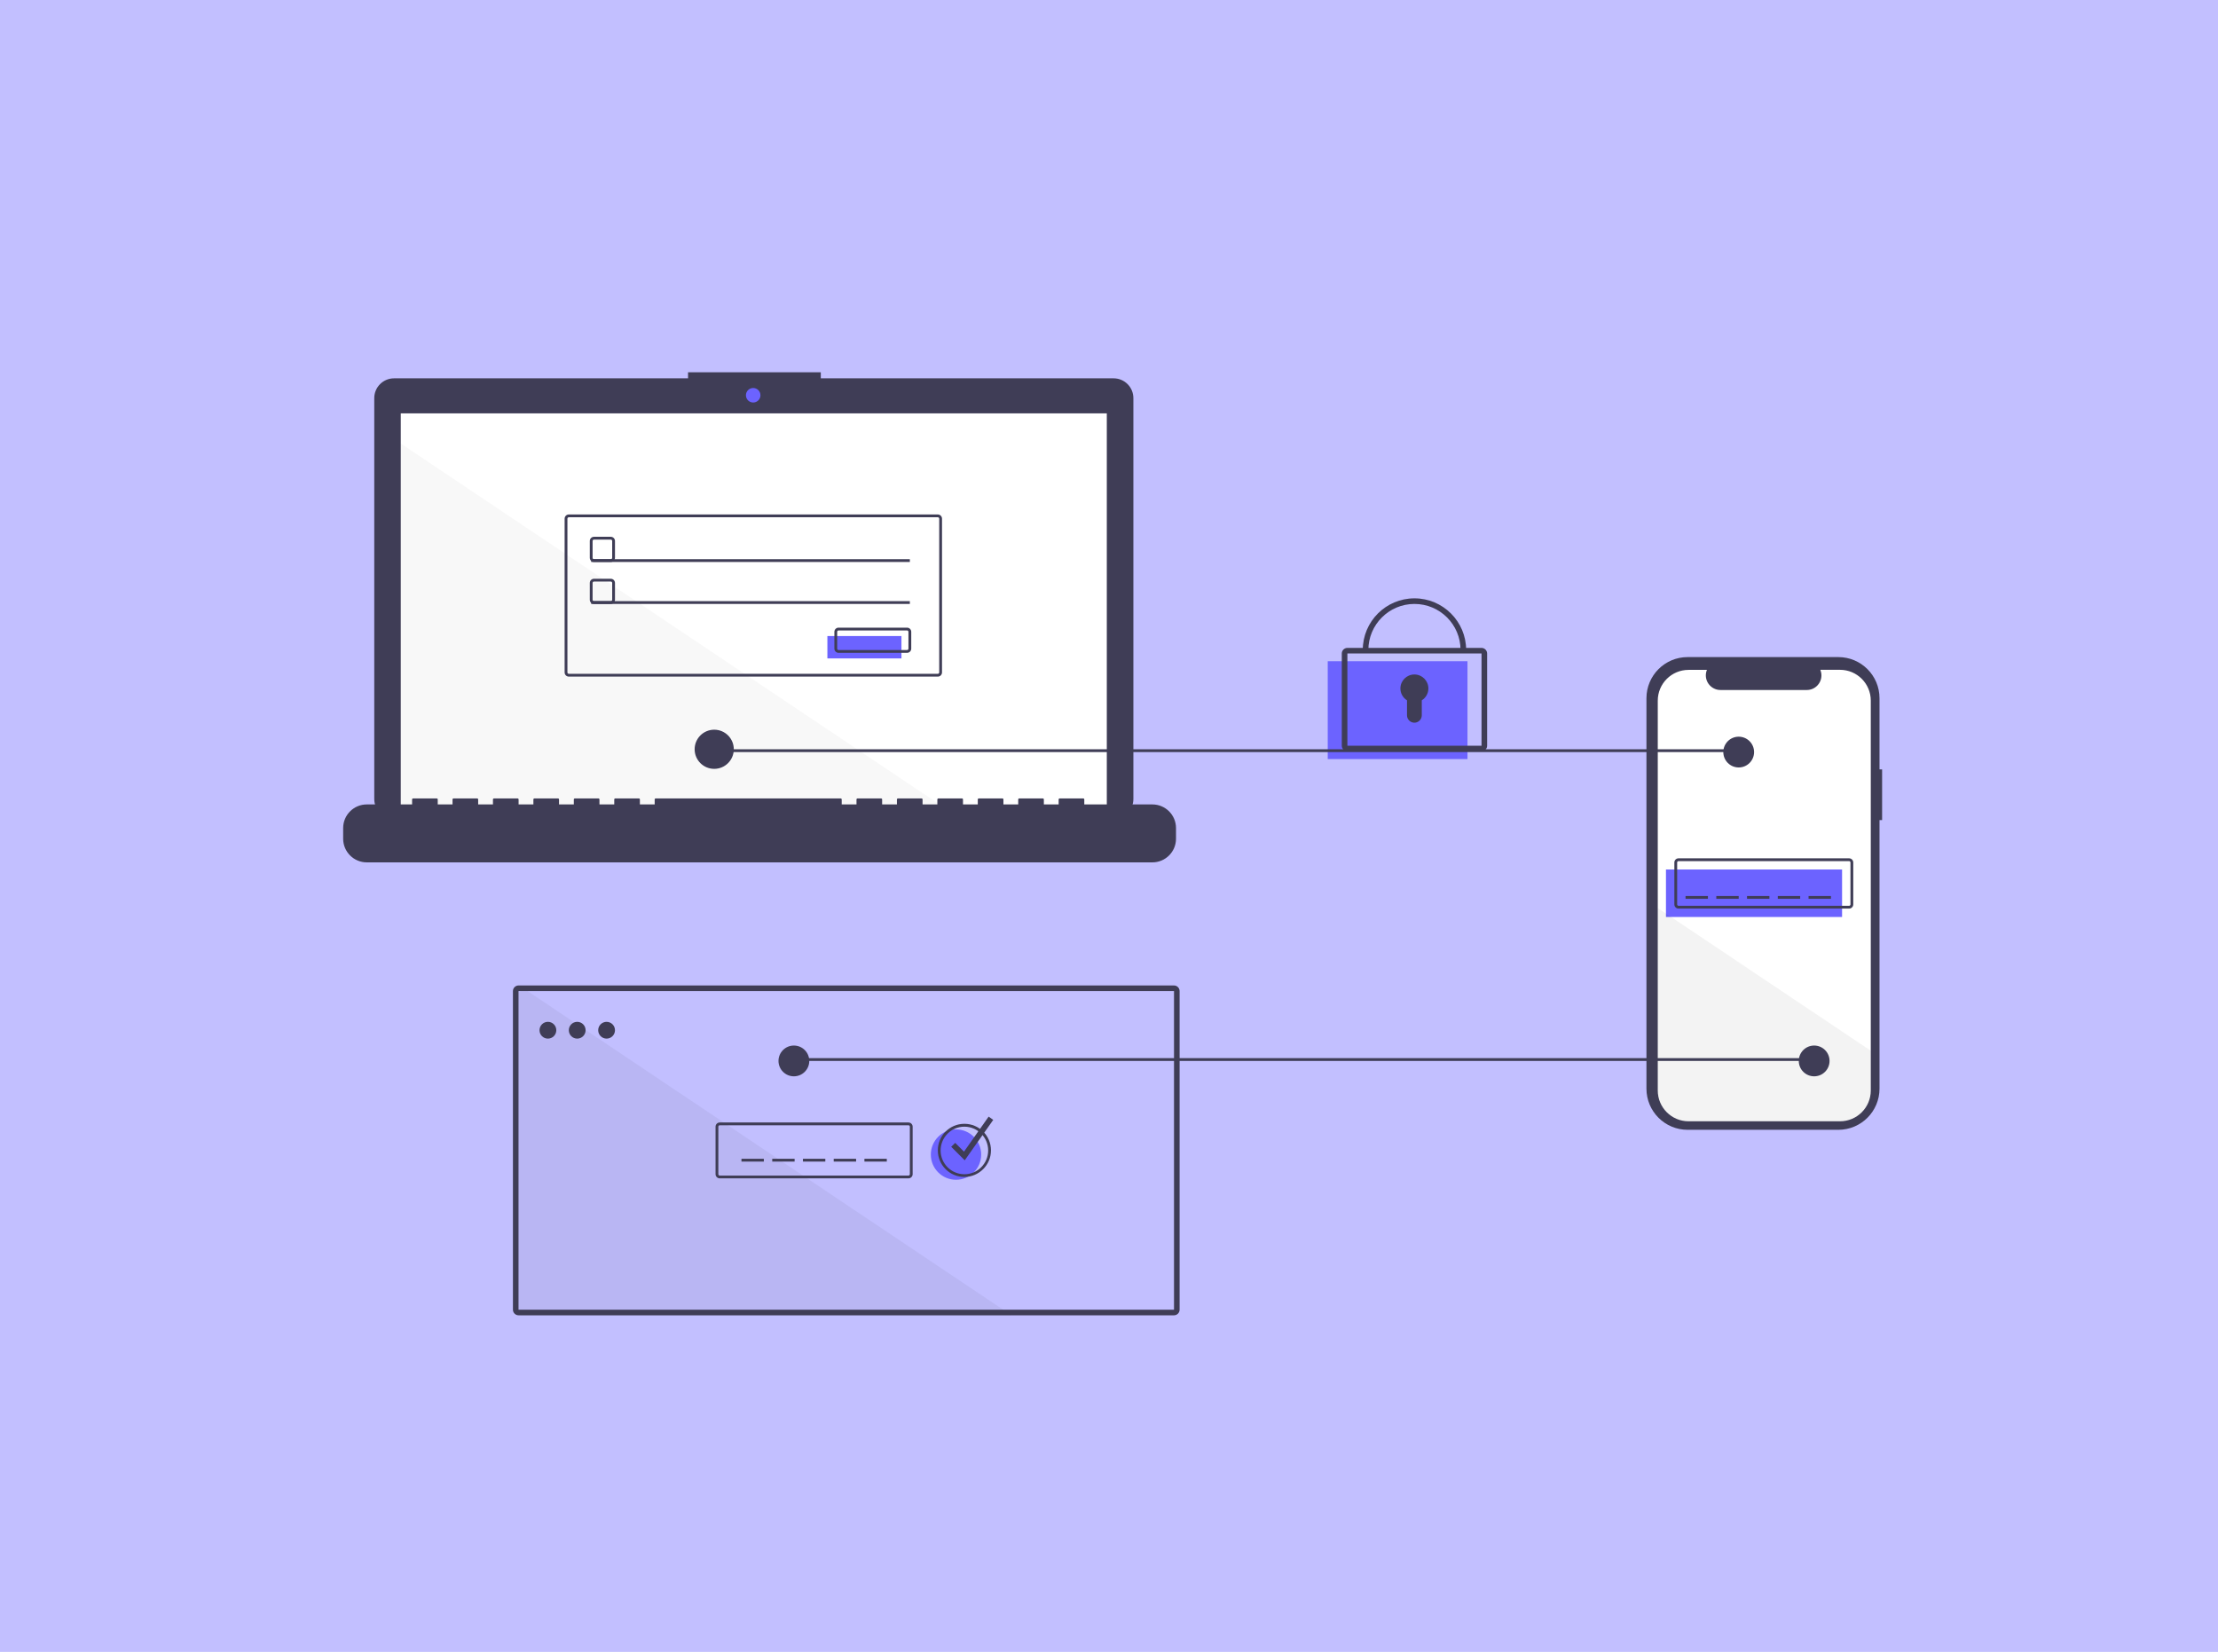
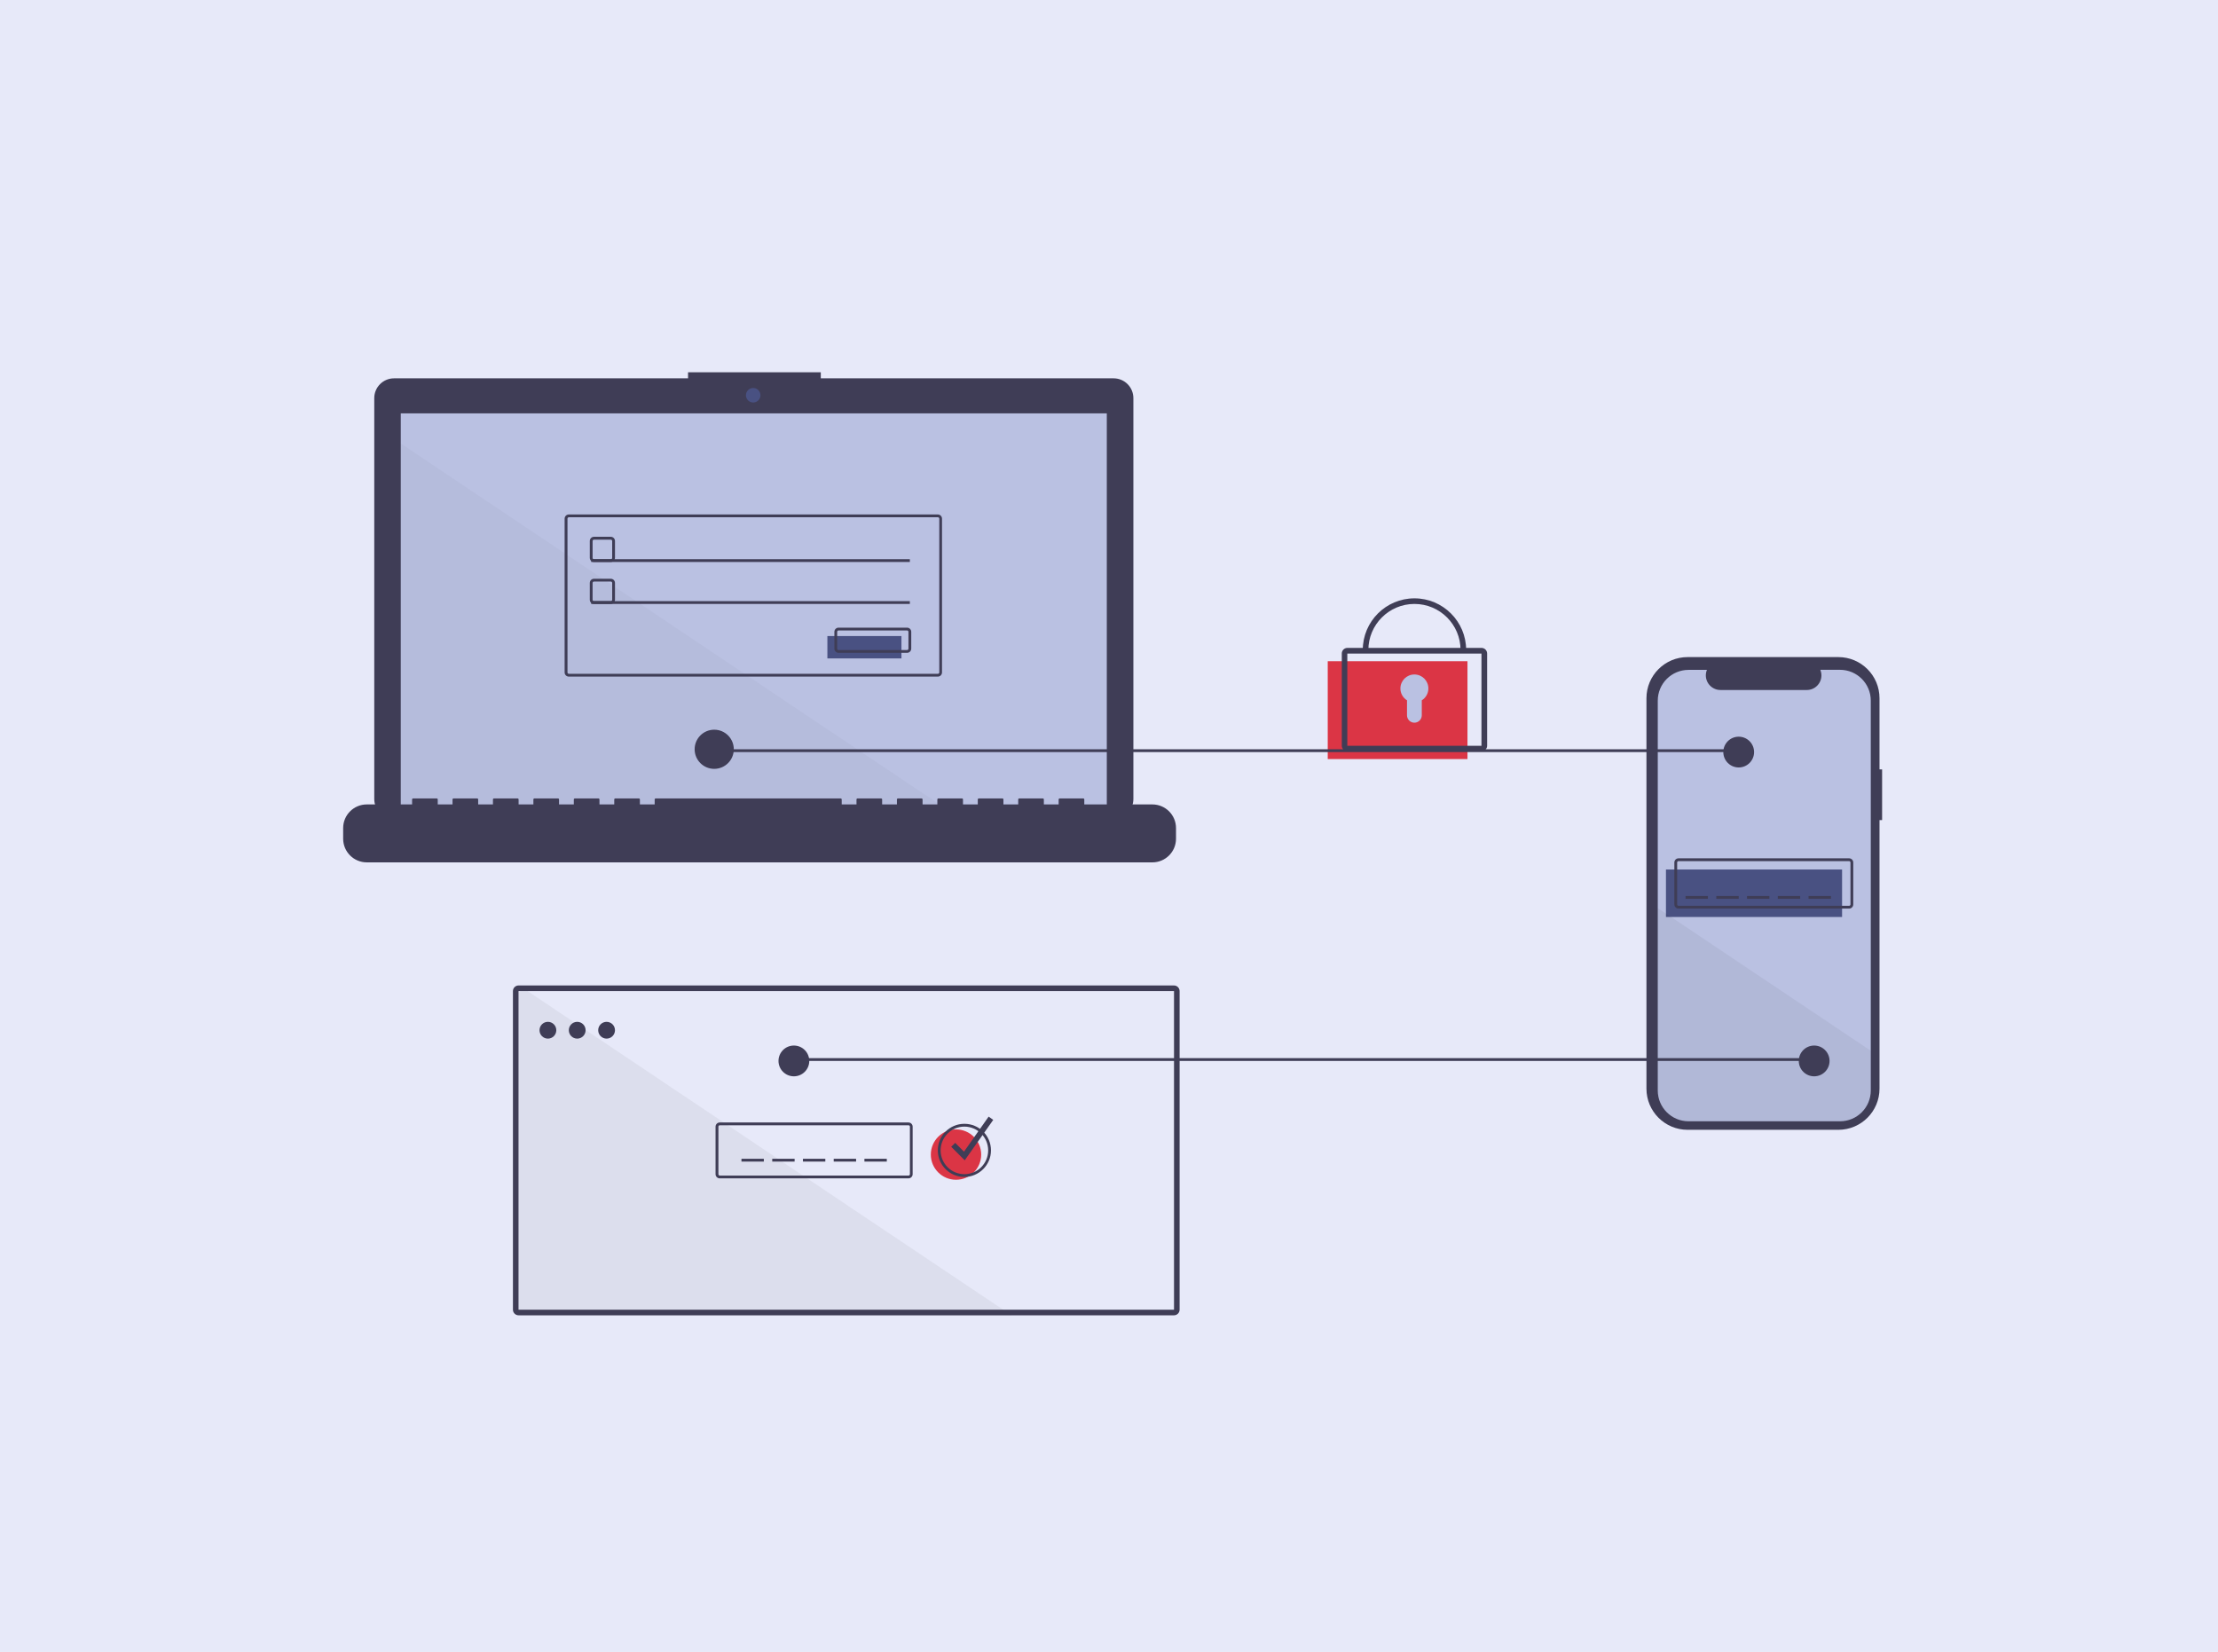
- <svg xmlns="http://www.w3.org/2000/svg" id="Layer_1" viewBox="0 0 333 248">
+ <svg xmlns="http://www.w3.org/2000/svg" id="Layer_1" data-name="Layer 1" viewBox="0 0 333 248">
  <defs>
-     <style>.cls-1{opacity:.05;}.cls-1,.cls-2,.cls-3,.cls-4,.cls-5,.cls-6{stroke-width:0px;}.cls-1,.cls-6{isolation:isolate;}.cls-2{fill:#c2bfff;}.cls-3{fill:#6c63ff;}.cls-4{fill:#fff;}.cls-5{fill:#3f3d56;}.cls-6{opacity:.03;}</style>
+     <style>
+       .cls-1 {
+         opacity: .03;
+       }
+ 
+       .cls-1, .cls-2 {
+         isolation: isolate;
+       }
+ 
+       .cls-1, .cls-2, .cls-3, .cls-4, .cls-5, .cls-6, .cls-7 {
+         stroke-width: 0px;
+       }
+ 
+       .cls-2 {
+         opacity: .05;
+       }
+ 
+       .cls-3 {
+         fill: #495182;
+       }
+ 
+       .cls-4 {
+         fill: #3f3d56;
+       }
+ 
+       .cls-5 {
+         fill: #db3545;
+       }
+ 
+       .cls-6 {
+         fill: #bac1e2;
+       }
+ 
+       .cls-7 {
+         fill: #e7e9f9;
+       }
+     </style>
  </defs>
-   <rect class="cls-2" width="333" height="248" />
-   <path class="cls-5" d="m282.57,115.51h-.39v-10.68c0-3.42-2.77-6.18-6.18-6.18h-22.63c-3.42,0-6.18,2.77-6.18,6.18h0v58.61c0,3.42,2.77,6.18,6.18,6.18h22.63c3.42,0,6.18-2.77,6.18-6.18h0v-40.32h.39v-7.6Z" />
-   <path class="cls-4" d="m280.87,105.19v58.53c0,2.55-2.07,4.62-4.62,4.62h-22.74c-2.55,0-4.62-2.07-4.62-4.62h0v-58.53c0-2.55,2.07-4.62,4.62-4.62h2.76c-.46,1.12.08,2.4,1.21,2.86.26.11.54.16.82.16h12.97c1.21,0,2.19-.98,2.19-2.19,0-.29-.06-.57-.16-.84h2.95c2.55,0,4.62,2.07,4.62,4.62Z" />
-   <rect class="cls-3" x="250.12" y="130.54" width="26.44" height="7.13" />
-   <path class="cls-5" d="m277.61,136.41h-25.6c-.35,0-.63-.28-.63-.63v-6.29c0-.35.28-.63.63-.63h25.6c.35,0,.63.28.63.63v6.29c0,.35-.28.63-.63.63Zm-25.6-7.13c-.12,0-.21.09-.21.21v6.29c0,.12.09.21.21.21h25.6c.12,0,.21-.09.21-.21v-6.29c0-.12-.09-.21-.21-.21h-25.6Z" />
-   <rect class="cls-5" x="253.06" y="134.52" width="3.36" height=".42" />
-   <rect class="cls-5" x="257.68" y="134.52" width="3.36" height=".42" />
-   <rect class="cls-5" x="262.29" y="134.52" width="3.36" height=".42" />
-   <rect class="cls-5" x="266.91" y="134.52" width="3.36" height=".42" />
-   <rect class="cls-5" x="271.53" y="134.52" width="3.36" height=".42" />
-   <path class="cls-1" d="m280.87,157.76v5.95c0,2.55-2.07,4.62-4.62,4.62h-22.74c-2.55,0-4.62-2.07-4.62-4.62h0v-27.38l31.98,21.42Z" />
-   <path class="cls-1" d="m151.87,197.47h-73.6c-.23,0-.42-.19-.42-.42v-47.84c0-.23.19-.42.42-.42h.93l72.67,48.68Z" />
-   <rect class="cls-5" x="118.56" y="158.86" width="153.81" height=".42" />
-   <path class="cls-5" d="m167.19,56.8h-43.96v-.91h-19.93v.91h-44.14c-1.64,0-2.97,1.33-2.97,2.97h0v60.19c0,1.64,1.33,2.97,2.97,2.97h108.03c1.64,0,2.97-1.33,2.97-2.97v-60.19c0-1.64-1.33-2.97-2.97-2.97h0Z" />
-   <rect class="cls-4" x="60.17" y="62.06" width="106" height="59.8" />
-   <circle class="cls-3" cx="113.08" cy="59.34" r="1.09" />
-   <path class="cls-5" d="m91.7,84.37h-2.52c-.35,0-.63-.28-.63-.63v-2.52c0-.35.28-.63.63-.63h2.52c.35,0,.63.28.63.63v2.52c0,.35-.28.63-.63.63Zm-2.52-3.36c-.12,0-.21.09-.21.21v2.52c0,.12.09.21.21.21h2.52c.12,0,.21-.09.21-.21v-2.52c0-.12-.09-.21-.21-.21h-2.52Z" />
-   <rect class="cls-5" x="88.76" y="83.95" width="47.84" height=".42" />
-   <rect class="cls-3" x="124.22" y="95.49" width="11.12" height="3.36" />
-   <path class="cls-5" d="m136.18,98.01h-10.28c-.35,0-.63-.28-.63-.63v-2.52c0-.35.28-.63.63-.63h10.28c.35,0,.63.28.63.63v2.52c0,.35-.28.63-.63.63Zm-10.28-3.36c-.12,0-.21.09-.21.21v2.52c0,.12.09.21.21.21h10.28c.12,0,.21-.09.21-.21v-2.52c0-.12-.09-.21-.21-.21h-10.28Z" />
-   <rect class="cls-3" x="199.34" y="99.27" width="20.98" height="14.69" />
-   <path class="cls-5" d="m222.43,112.8h-20.14c-.46,0-.84-.38-.84-.84v-13.85c0-.46.38-.84.84-.84h20.14c.46,0,.84.38.84.84v13.85c0,.46-.38.84-.84.84Zm-20.14-14.69v13.85h20.14v-13.85h-20.14Z" />
-   <path class="cls-5" d="m220.12,97.59h-.84c0-3.82-3.1-6.92-6.92-6.92s-6.92,3.1-6.92,6.92h-.84c0-4.29,3.48-7.76,7.76-7.76s7.76,3.48,7.76,7.76Z" />
-   <path class="cls-5" d="m214.45,103.36c0-1.16-.94-2.1-2.1-2.1-1.16,0-2.1.94-2.1,2.1,0,.72.37,1.4.99,1.78v2.25c0,.61.5,1.11,1.11,1.11h0c.61,0,1.11-.5,1.11-1.11h0v-2.25c.61-.38.99-1.05.99-1.78Z" />
-   <rect class="cls-5" x="111.32" y="173.97" width="3.36" height=".42" />
-   <rect class="cls-5" x="115.94" y="173.97" width="3.36" height=".42" />
-   <rect class="cls-5" x="120.55" y="173.97" width="3.36" height=".42" />
-   <rect class="cls-5" x="125.17" y="173.97" width="3.36" height=".42" />
-   <rect class="cls-5" x="129.78" y="173.97" width="3.36" height=".42" />
-   <path class="cls-5" d="m176.26,197.47h-98.41c-.46,0-.84-.38-.84-.84v-47.84c0-.46.38-.84.84-.84h98.41c.46,0,.84.38.84.84v47.84c0,.46-.38.84-.84.84Zm-98.41-48.68v47.84h98.41v-47.84h-98.41Z" />
-   <circle class="cls-5" cx="82.26" cy="154.67" r="1.26" />
-   <circle class="cls-5" cx="86.66" cy="154.67" r="1.26" />
-   <circle class="cls-5" cx="91.07" cy="154.67" r="1.26" />
-   <path class="cls-5" d="m136.39,176.91h-28.33c-.35,0-.63-.28-.63-.63v-7.13c0-.35.28-.63.63-.63h28.33c.35,0,.63.28.63.63v7.13c0,.35-.28.63-.63.63Zm-28.33-7.97c-.12,0-.21.09-.21.21v7.13c0,.12.09.21.21.21h28.33c.12,0,.21-.09.21-.21v-7.13c0-.12-.09-.21-.21-.21h-28.33Z" />
-   <circle class="cls-3" cx="143.53" cy="173.34" r="3.78" />
-   <path class="cls-5" d="m144.79,176.7c-2.2,0-3.99-1.78-3.99-3.99s1.78-3.99,3.99-3.99,3.99,1.78,3.99,3.99h0c0,2.2-1.79,3.98-3.99,3.99Zm0-7.55c-1.97,0-3.57,1.6-3.57,3.57s1.6,3.57,3.57,3.57,3.57-1.6,3.57-3.57c0-1.97-1.6-3.56-3.57-3.57Z" />
-   <polygon class="cls-5" points="144.84 174.2 142.81 172.17 143.41 171.58 144.73 172.9 148.43 167.64 149.12 168.13 144.84 174.2" />
-   <polygon class="cls-6" points="142.67 121.85 60.17 121.85 60.17 66.59 142.67 121.85" />
-   <path class="cls-5" d="m173.14,120.77h-10.35v-.75c0-.08-.07-.15-.15-.15h-3.55c-.08,0-.15.07-.15.15h0v.75h-2.22v-.75c0-.08-.07-.15-.15-.15h-3.55c-.08,0-.15.07-.15.15h0v.75h-2.22v-.75c0-.08-.07-.15-.15-.15h-3.55c-.08,0-.15.07-.15.15h0v.75h-2.22v-.75c0-.08-.07-.15-.15-.15h-3.55c-.08,0-.15.07-.15.15h0v.75h-2.22v-.75c0-.08-.07-.15-.15-.15h-3.55c-.08,0-.15.07-.15.15h0v.75h-2.22v-.75c0-.08-.07-.15-.15-.15h-3.55c-.08,0-.15.07-.15.15h0v.75h-2.22v-.75c0-.08-.07-.15-.15-.15h-27.78c-.08,0-.15.07-.15.15h0v.75h-2.22v-.75c0-.08-.07-.15-.15-.15h-3.55c-.08,0-.15.07-.15.15h0v.75h-2.22v-.75c0-.08-.07-.15-.15-.15h-3.55c-.08,0-.15.07-.15.15h0v.75h-2.22v-.75c0-.08-.07-.15-.15-.15h-3.55c-.08,0-.15.07-.15.15h0v.75h-2.22v-.75c0-.08-.07-.15-.15-.15h-3.55c-.08,0-.15.07-.15.15h0v.75h-2.22v-.75c0-.08-.07-.15-.15-.15h-3.55c-.08,0-.15.07-.15.15h0v.75h-2.22v-.75c0-.08-.07-.15-.15-.15h-3.55c-.08,0-.15.07-.15.15h0v.75h-6.8c-1.96,0-3.55,1.59-3.55,3.55v1.6c0,1.96,1.59,3.55,3.55,3.55h117.94c1.96,0,3.55-1.59,3.55-3.55v-1.6c0-1.96-1.59-3.55-3.55-3.55h0Z" />
-   <path class="cls-5" d="m140.8,101.58h-55.4c-.35,0-.63-.28-.63-.63v-23.08c0-.35.28-.63.63-.63h55.4c.35,0,.63.28.63.63v23.08c0,.35-.28.63-.63.63Zm-55.4-23.92c-.12,0-.21.09-.21.21v23.08c0,.12.09.21.21.21h55.4c.12,0,.21-.09.21-.21v-23.08c0-.12-.09-.21-.21-.21h-55.4Z" />
-   <path class="cls-5" d="m91.7,90.67h-2.52c-.35,0-.63-.28-.63-.63v-2.52c0-.35.28-.63.63-.63h2.52c.35,0,.63.28.63.63v2.52c0,.35-.28.63-.63.63Zm-2.52-3.36c-.12,0-.21.09-.21.21v2.52c0,.12.09.21.21.21h2.52c.12,0,.21-.09.21-.21v-2.52c0-.12-.09-.21-.21-.21h-2.52Z" />
-   <rect class="cls-5" x="88.76" y="90.25" width="47.84" height=".42" />
-   <rect class="cls-5" x="107.23" y="112.49" width="153.81" height=".42" />
-   <circle class="cls-5" cx="107.23" cy="112.49" r="2.94" />
-   <circle class="cls-5" cx="261.04" cy="112.91" r="2.31" />
-   <circle class="cls-5" cx="272.37" cy="159.28" r="2.31" />
-   <circle class="cls-5" cx="119.19" cy="159.28" r="2.31" />
+   <rect class="cls-7" width="333" height="248" />
+   <g>
+     <path class="cls-4" d="M282.57,115.51h-.39v-10.68c0-3.42-2.77-6.18-6.18-6.18h-22.63c-3.42,0-6.18,2.77-6.18,6.18h0v58.61c0,3.42,2.77,6.18,6.18,6.18h22.63c3.42,0,6.18-2.77,6.18-6.18h0v-40.32h.39v-7.6Z" />
+     <path class="cls-6" d="M280.87,105.19v58.53c0,2.55-2.07,4.62-4.62,4.62h-22.74c-2.55,0-4.62-2.07-4.62-4.62h0v-58.53c0-2.55,2.07-4.62,4.62-4.62h2.76c-.46,1.12.08,2.4,1.21,2.86.26.11.54.16.82.16h12.97c1.21,0,2.19-.98,2.19-2.19,0-.29-.06-.57-.16-.84h2.95c2.55,0,4.62,2.07,4.62,4.62Z" />
+     <rect class="cls-3" x="250.12" y="130.54" width="26.44" height="7.13" />
+     <path class="cls-4" d="M277.61,136.41h-25.6c-.35,0-.63-.28-.63-.63v-6.29c0-.35.28-.63.63-.63h25.6c.35,0,.63.28.63.63v6.29c0,.35-.28.63-.63.63ZM252.01,129.28c-.12,0-.21.09-.21.21v6.29c0,.12.09.21.21.21h25.6c.12,0,.21-.09.21-.21v-6.29c0-.12-.09-.21-.21-.21h-25.6Z" />
+     <rect class="cls-4" x="253.06" y="134.52" width="3.36" height=".42" />
+     <rect class="cls-4" x="257.68" y="134.52" width="3.36" height=".42" />
+     <rect class="cls-4" x="262.29" y="134.52" width="3.36" height=".42" />
+     <rect class="cls-4" x="266.91" y="134.52" width="3.36" height=".42" />
+     <rect class="cls-4" x="271.53" y="134.52" width="3.36" height=".42" />
+     <path class="cls-2" d="M280.87,157.76v5.95c0,2.55-2.07,4.62-4.62,4.62h-22.74c-2.55,0-4.62-2.07-4.62-4.62h0v-27.38l31.98,21.42Z" />
+     <path class="cls-2" d="M151.87,197.47h-73.6c-.23,0-.42-.19-.42-.42v-47.84c0-.23.19-.42.42-.42h.93l72.67,48.68Z" />
+     <rect class="cls-4" x="118.56" y="158.86" width="153.81" height=".42" />
+     <path class="cls-4" d="M167.19,56.8h-43.96v-.91h-19.93v.91h-44.14c-1.64,0-2.97,1.33-2.97,2.97h0v60.19c0,1.64,1.33,2.97,2.97,2.97h108.03c1.64,0,2.97-1.33,2.97-2.97v-60.19c0-1.64-1.33-2.97-2.97-2.97h0Z" />
+     <rect class="cls-6" x="60.17" y="62.06" width="106" height="59.8" />
+     <circle class="cls-3" cx="113.08" cy="59.34" r="1.09" />
+     <path class="cls-4" d="M91.7,84.37h-2.52c-.35,0-.63-.28-.63-.63v-2.52c0-.35.28-.63.63-.63h2.52c.35,0,.63.28.63.63v2.52c0,.35-.28.63-.63.63ZM89.18,81.02c-.12,0-.21.09-.21.21v2.52c0,.12.09.21.21.21h2.52c.12,0,.21-.09.21-.21v-2.52c0-.12-.09-.21-.21-.21h-2.52Z" />
+     <rect class="cls-4" x="88.76" y="83.95" width="47.84" height=".42" />
+     <rect class="cls-3" x="124.22" y="95.49" width="11.12" height="3.36" />
+     <path class="cls-4" d="M136.18,98.01h-10.28c-.35,0-.63-.28-.63-.63v-2.52c0-.35.28-.63.63-.63h10.28c.35,0,.63.28.63.63v2.52c0,.35-.28.63-.63.63ZM125.9,94.65c-.12,0-.21.09-.21.21v2.52c0,.12.09.21.21.21h10.28c.12,0,.21-.09.21-.21v-2.52c0-.12-.09-.21-.21-.21h-10.28Z" />
+     <rect class="cls-5" x="199.34" y="99.27" width="20.98" height="14.69" />
+     <path class="cls-4" d="M222.43,112.8h-20.14c-.46,0-.84-.38-.84-.84v-13.85c0-.46.38-.84.84-.84h20.14c.46,0,.84.38.84.84v13.85c0,.46-.38.84-.84.84ZM202.28,98.12v13.85h20.14v-13.85h-20.14Z" />
+     <path class="cls-4" d="M220.12,97.59h-.84c0-3.82-3.1-6.92-6.92-6.92s-6.92,3.1-6.92,6.92h-.84c0-4.29,3.48-7.76,7.76-7.76s7.76,3.48,7.76,7.76Z" />
+     <path class="cls-6" d="M214.45,103.36c0-1.16-.94-2.1-2.1-2.1-1.16,0-2.1.94-2.1,2.1,0,.72.37,1.4.99,1.78v2.25c0,.61.5,1.11,1.11,1.11h0c.61,0,1.11-.5,1.11-1.11h0v-2.25c.61-.38.99-1.05.99-1.78Z" />
+     <rect class="cls-4" x="111.32" y="173.97" width="3.36" height=".42" />
+     <rect class="cls-4" x="115.94" y="173.97" width="3.36" height=".42" />
+     <rect class="cls-4" x="120.55" y="173.97" width="3.36" height=".42" />
+     <rect class="cls-4" x="125.17" y="173.97" width="3.36" height=".42" />
+     <rect class="cls-4" x="129.78" y="173.97" width="3.36" height=".42" />
+     <path class="cls-4" d="M176.26,197.47h-98.41c-.46,0-.84-.38-.84-.84v-47.84c0-.46.38-.84.84-.84h98.41c.46,0,.84.38.84.84v47.84c0,.46-.38.84-.84.84ZM77.85,148.79v47.84h98.41v-47.84h-98.41Z" />
+     <circle class="cls-4" cx="82.26" cy="154.67" r="1.26" />
+     <circle class="cls-4" cx="86.66" cy="154.67" r="1.26" />
+     <circle class="cls-4" cx="91.07" cy="154.67" r="1.26" />
+     <path class="cls-4" d="M136.39,176.91h-28.33c-.35,0-.63-.28-.63-.63v-7.13c0-.35.28-.63.63-.63h28.33c.35,0,.63.28.63.63v7.13c0,.35-.28.63-.63.63ZM108.07,168.94c-.12,0-.21.09-.21.21v7.13c0,.12.09.21.21.21h28.33c.12,0,.21-.09.21-.21v-7.13c0-.12-.09-.21-.21-.21h-28.33Z" />
+     <circle class="cls-5" cx="143.53" cy="173.34" r="3.78" />
+     <path class="cls-4" d="M144.79,176.7c-2.2,0-3.99-1.78-3.99-3.99s1.78-3.99,3.99-3.99,3.99,1.78,3.99,3.99h0c0,2.2-1.79,3.98-3.99,3.99ZM144.79,169.14c-1.97,0-3.57,1.6-3.57,3.57s1.6,3.57,3.57,3.57,3.57-1.6,3.57-3.57c0-1.97-1.6-3.56-3.57-3.57Z" />
+     <polygon class="cls-4" points="144.84 174.2 142.81 172.17 143.41 171.58 144.73 172.9 148.43 167.64 149.12 168.13 144.84 174.2" />
+     <polygon class="cls-1" points="142.67 121.85 60.17 121.85 60.17 66.59 142.67 121.85" />
+     <path class="cls-4" d="M173.14,120.77h-10.35v-.75c0-.08-.07-.15-.15-.15h-3.55c-.08,0-.15.07-.15.15h0v.75h-2.22v-.75c0-.08-.07-.15-.15-.15h-3.55c-.08,0-.15.07-.15.15h0v.75h-2.22v-.75c0-.08-.07-.15-.15-.15h-3.55c-.08,0-.15.07-.15.15h0v.75h-2.22v-.75c0-.08-.07-.15-.15-.15h-3.55c-.08,0-.15.07-.15.15h0v.75h-2.22v-.75c0-.08-.07-.15-.15-.15h-3.55c-.08,0-.15.07-.15.15h0v.75h-2.22v-.75c0-.08-.07-.15-.15-.15h-3.55c-.08,0-.15.07-.15.15h0v.75h-2.22v-.75c0-.08-.07-.15-.15-.15h-27.78c-.08,0-.15.07-.15.15h0v.75h-2.22v-.75c0-.08-.07-.15-.15-.15h-3.55c-.08,0-.15.07-.15.15h0v.75h-2.22v-.75c0-.08-.07-.15-.15-.15h-3.55c-.08,0-.15.07-.15.15h0v.75h-2.22v-.75c0-.08-.07-.15-.15-.15h-3.55c-.08,0-.15.07-.15.15h0v.75h-2.22v-.75c0-.08-.07-.15-.15-.15h-3.55c-.08,0-.15.07-.15.15h0v.75h-2.22v-.75c0-.08-.07-.15-.15-.15h-3.55c-.08,0-.15.07-.15.15h0v.75h-2.22v-.75c0-.08-.07-.15-.15-.15h-3.55c-.08,0-.15.07-.15.15h0v.75h-6.8c-1.96,0-3.55,1.59-3.55,3.55v1.6c0,1.96,1.59,3.55,3.55,3.55h117.94c1.96,0,3.55-1.59,3.55-3.55v-1.6c0-1.96-1.59-3.55-3.55-3.55h0Z" />
+     <path class="cls-4" d="M140.8,101.58h-55.4c-.35,0-.63-.28-.63-.63v-23.08c0-.35.28-.63.63-.63h55.4c.35,0,.63.28.63.63v23.08c0,.35-.28.63-.63.63ZM85.41,77.66c-.12,0-.21.09-.21.21v23.08c0,.12.09.21.21.21h55.4c.12,0,.21-.09.21-.21v-23.08c0-.12-.09-.21-.21-.21h-55.4Z" />
+     <path class="cls-4" d="M91.7,90.67h-2.52c-.35,0-.63-.28-.63-.63v-2.52c0-.35.28-.63.63-.63h2.52c.35,0,.63.28.63.63v2.52c0,.35-.28.63-.63.63ZM89.18,87.31c-.12,0-.21.09-.21.21v2.52c0,.12.09.21.21.21h2.52c.12,0,.21-.09.21-.21v-2.52c0-.12-.09-.21-.21-.21h-2.52Z" />
+     <rect class="cls-4" x="88.76" y="90.25" width="47.84" height=".42" />
+     <rect class="cls-4" x="107.23" y="112.49" width="153.81" height=".42" />
+     <circle class="cls-4" cx="107.23" cy="112.49" r="2.94" />
+     <circle class="cls-4" cx="261.04" cy="112.91" r="2.31" />
+     <circle class="cls-4" cx="272.37" cy="159.28" r="2.31" />
+     <circle class="cls-4" cx="119.19" cy="159.28" r="2.31" />
+   </g>
</svg>
